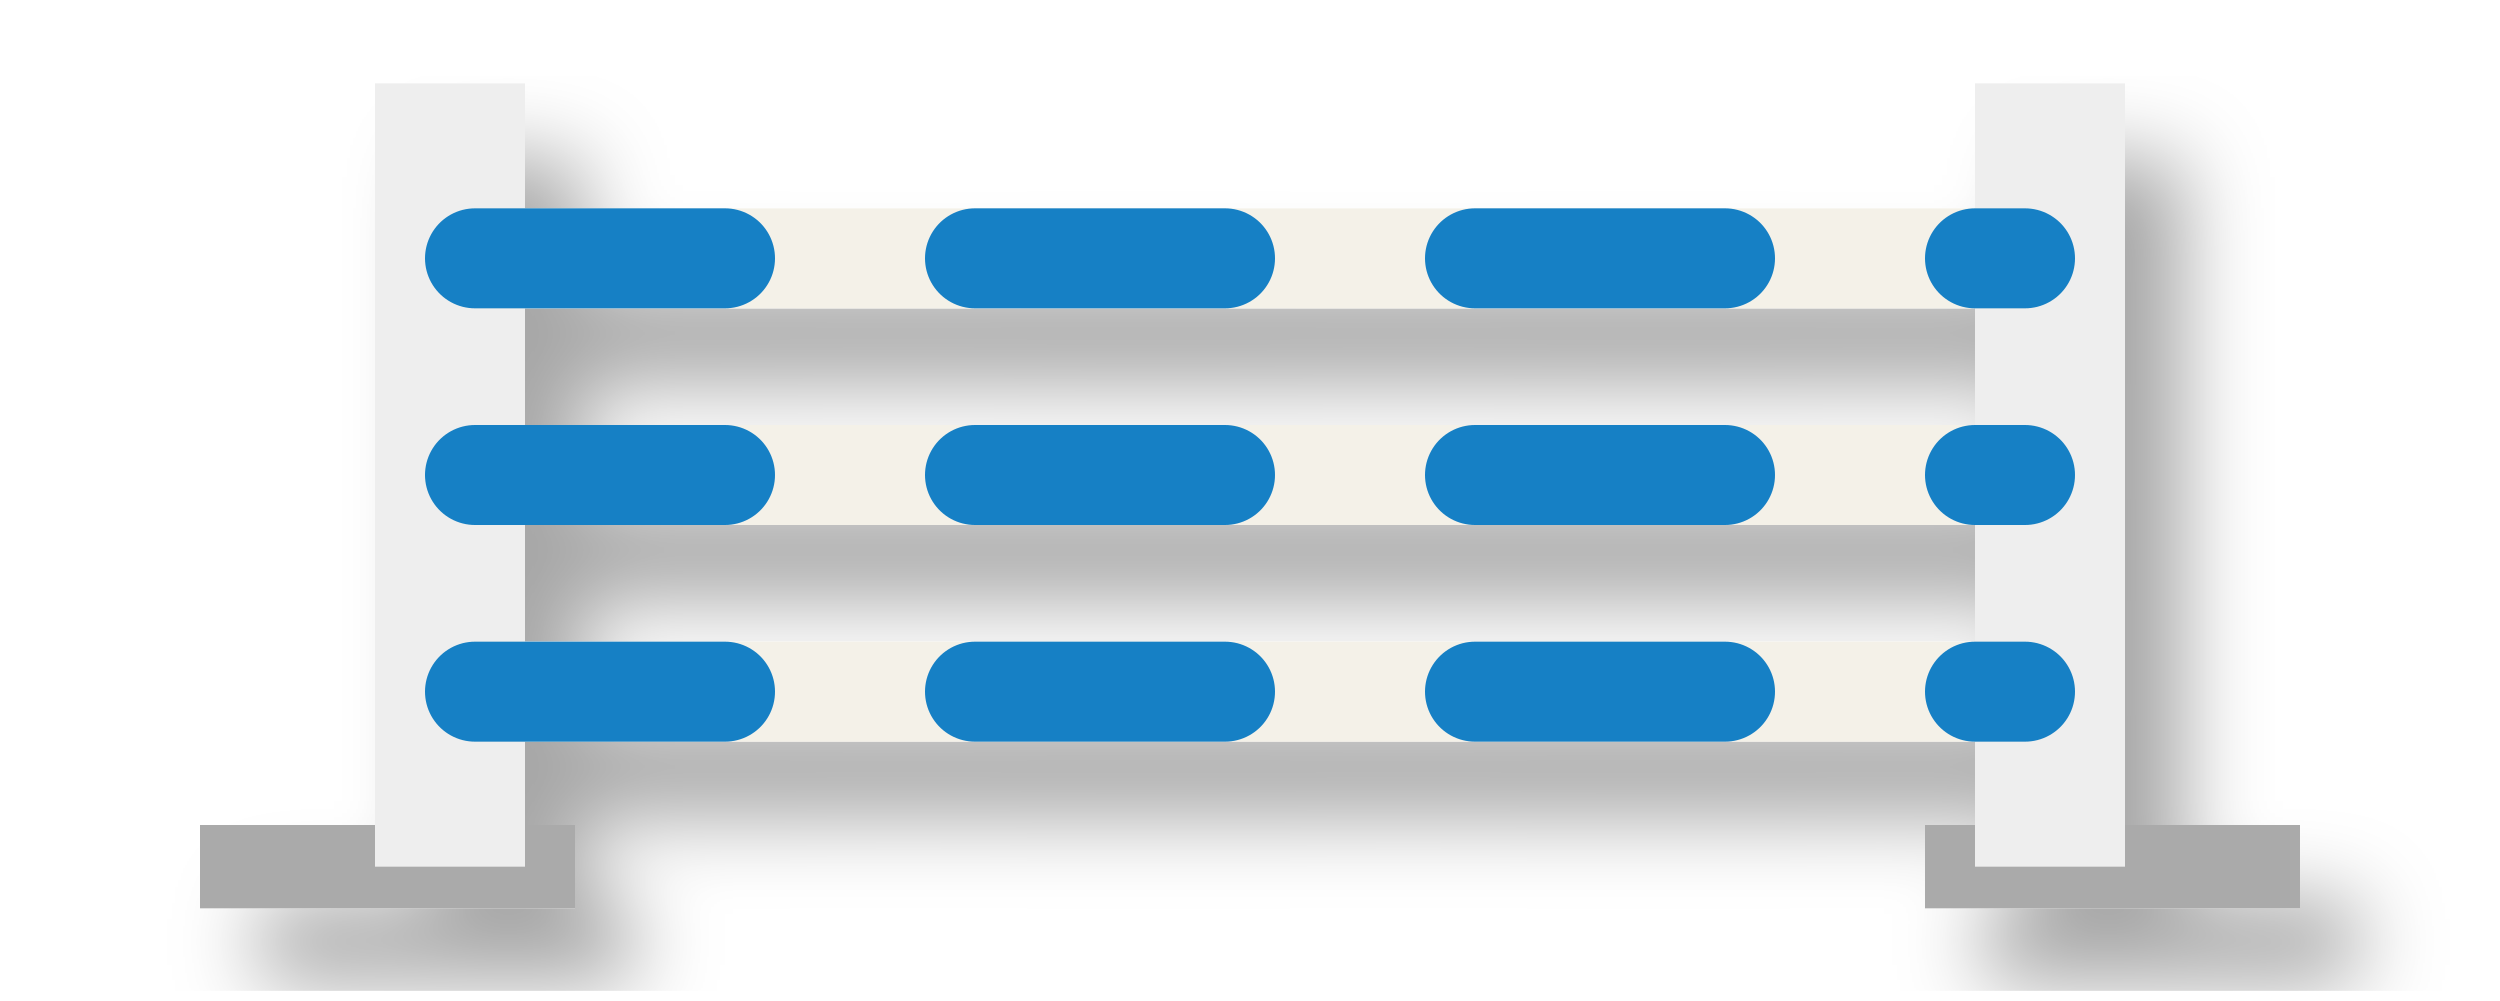
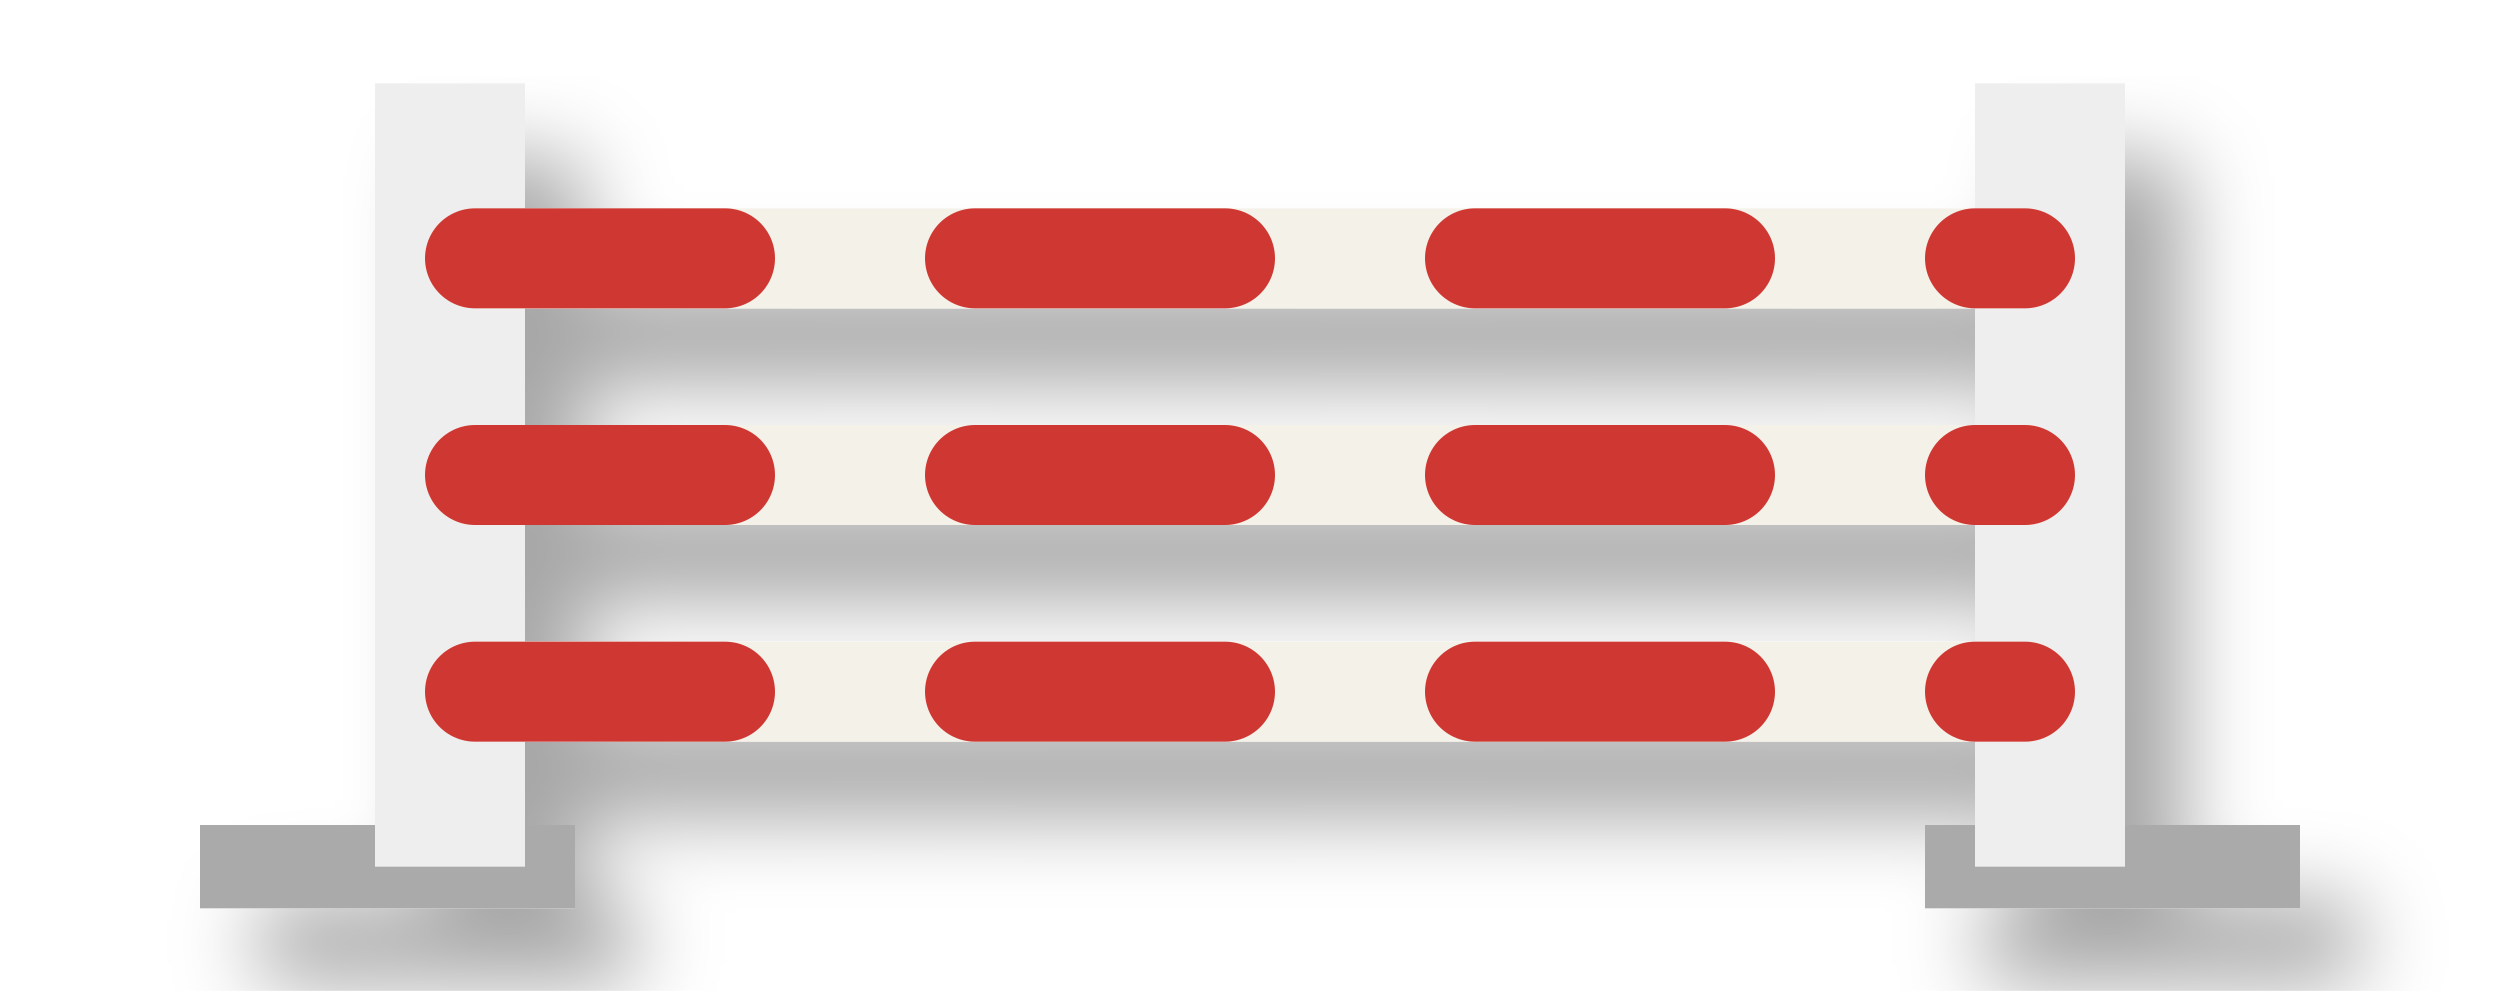
<svg xmlns="http://www.w3.org/2000/svg" viewBox="0 0 300 120">
  <defs>
    <filter id="s">
      <feDropShadow dx="7" dy="9" stdDeviation="5" flood-opacity=".35" />
    </filter>
  </defs>
  <g filter="url(#s)">
    <path fill="#aaa" d="M24 99h45v10H24zm207 0h45v10h-45z" />
    <path fill="#eee" d="M45 10h18v94H45zm192 0h18v94h-18z" />
    <g stroke-width="12" stroke-linecap="round">
      <path stroke="#f4f1e8" d="M57 31h186M57 57h186M57 83h186" />
-       <path stroke="#1680c5" stroke-dasharray="30 30" d="M57 31h186M57 57h186M57 83h186" />
+       <path stroke="#cf3933" stroke-dasharray="30 30" d="M57 31h186M57 57h186M57 83h186" />
    </g>
  </g>
</svg>
